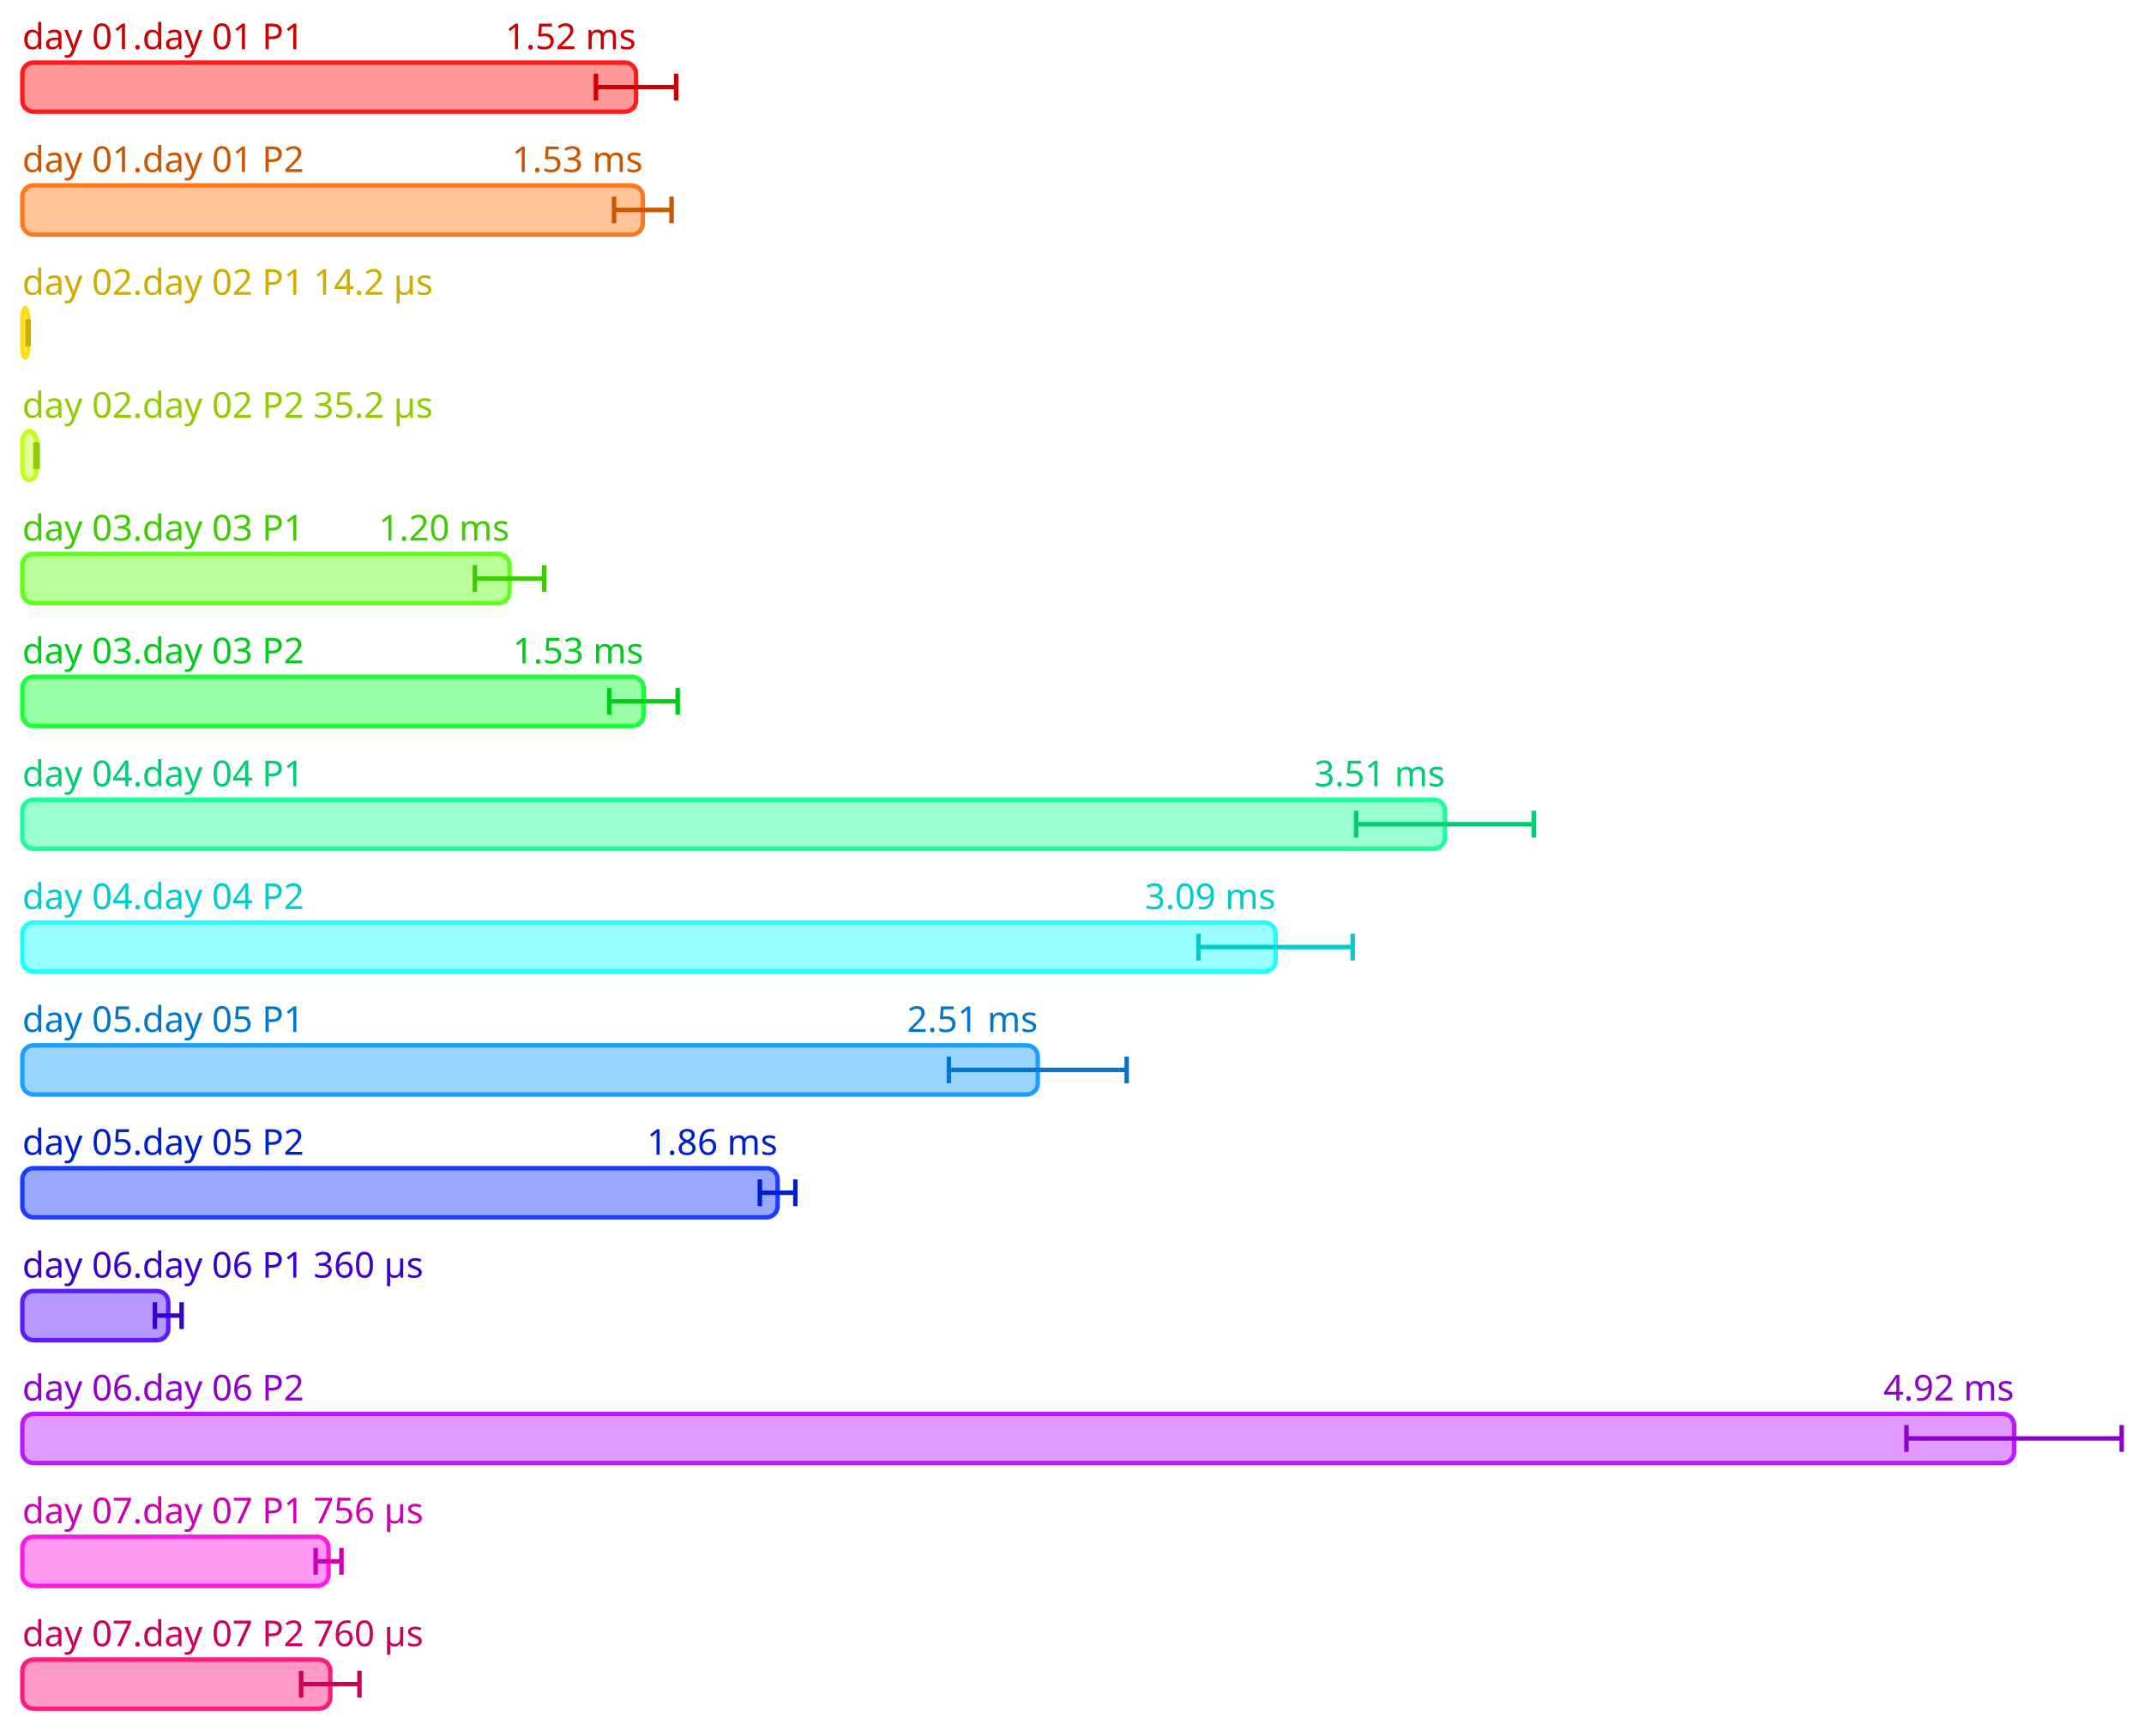
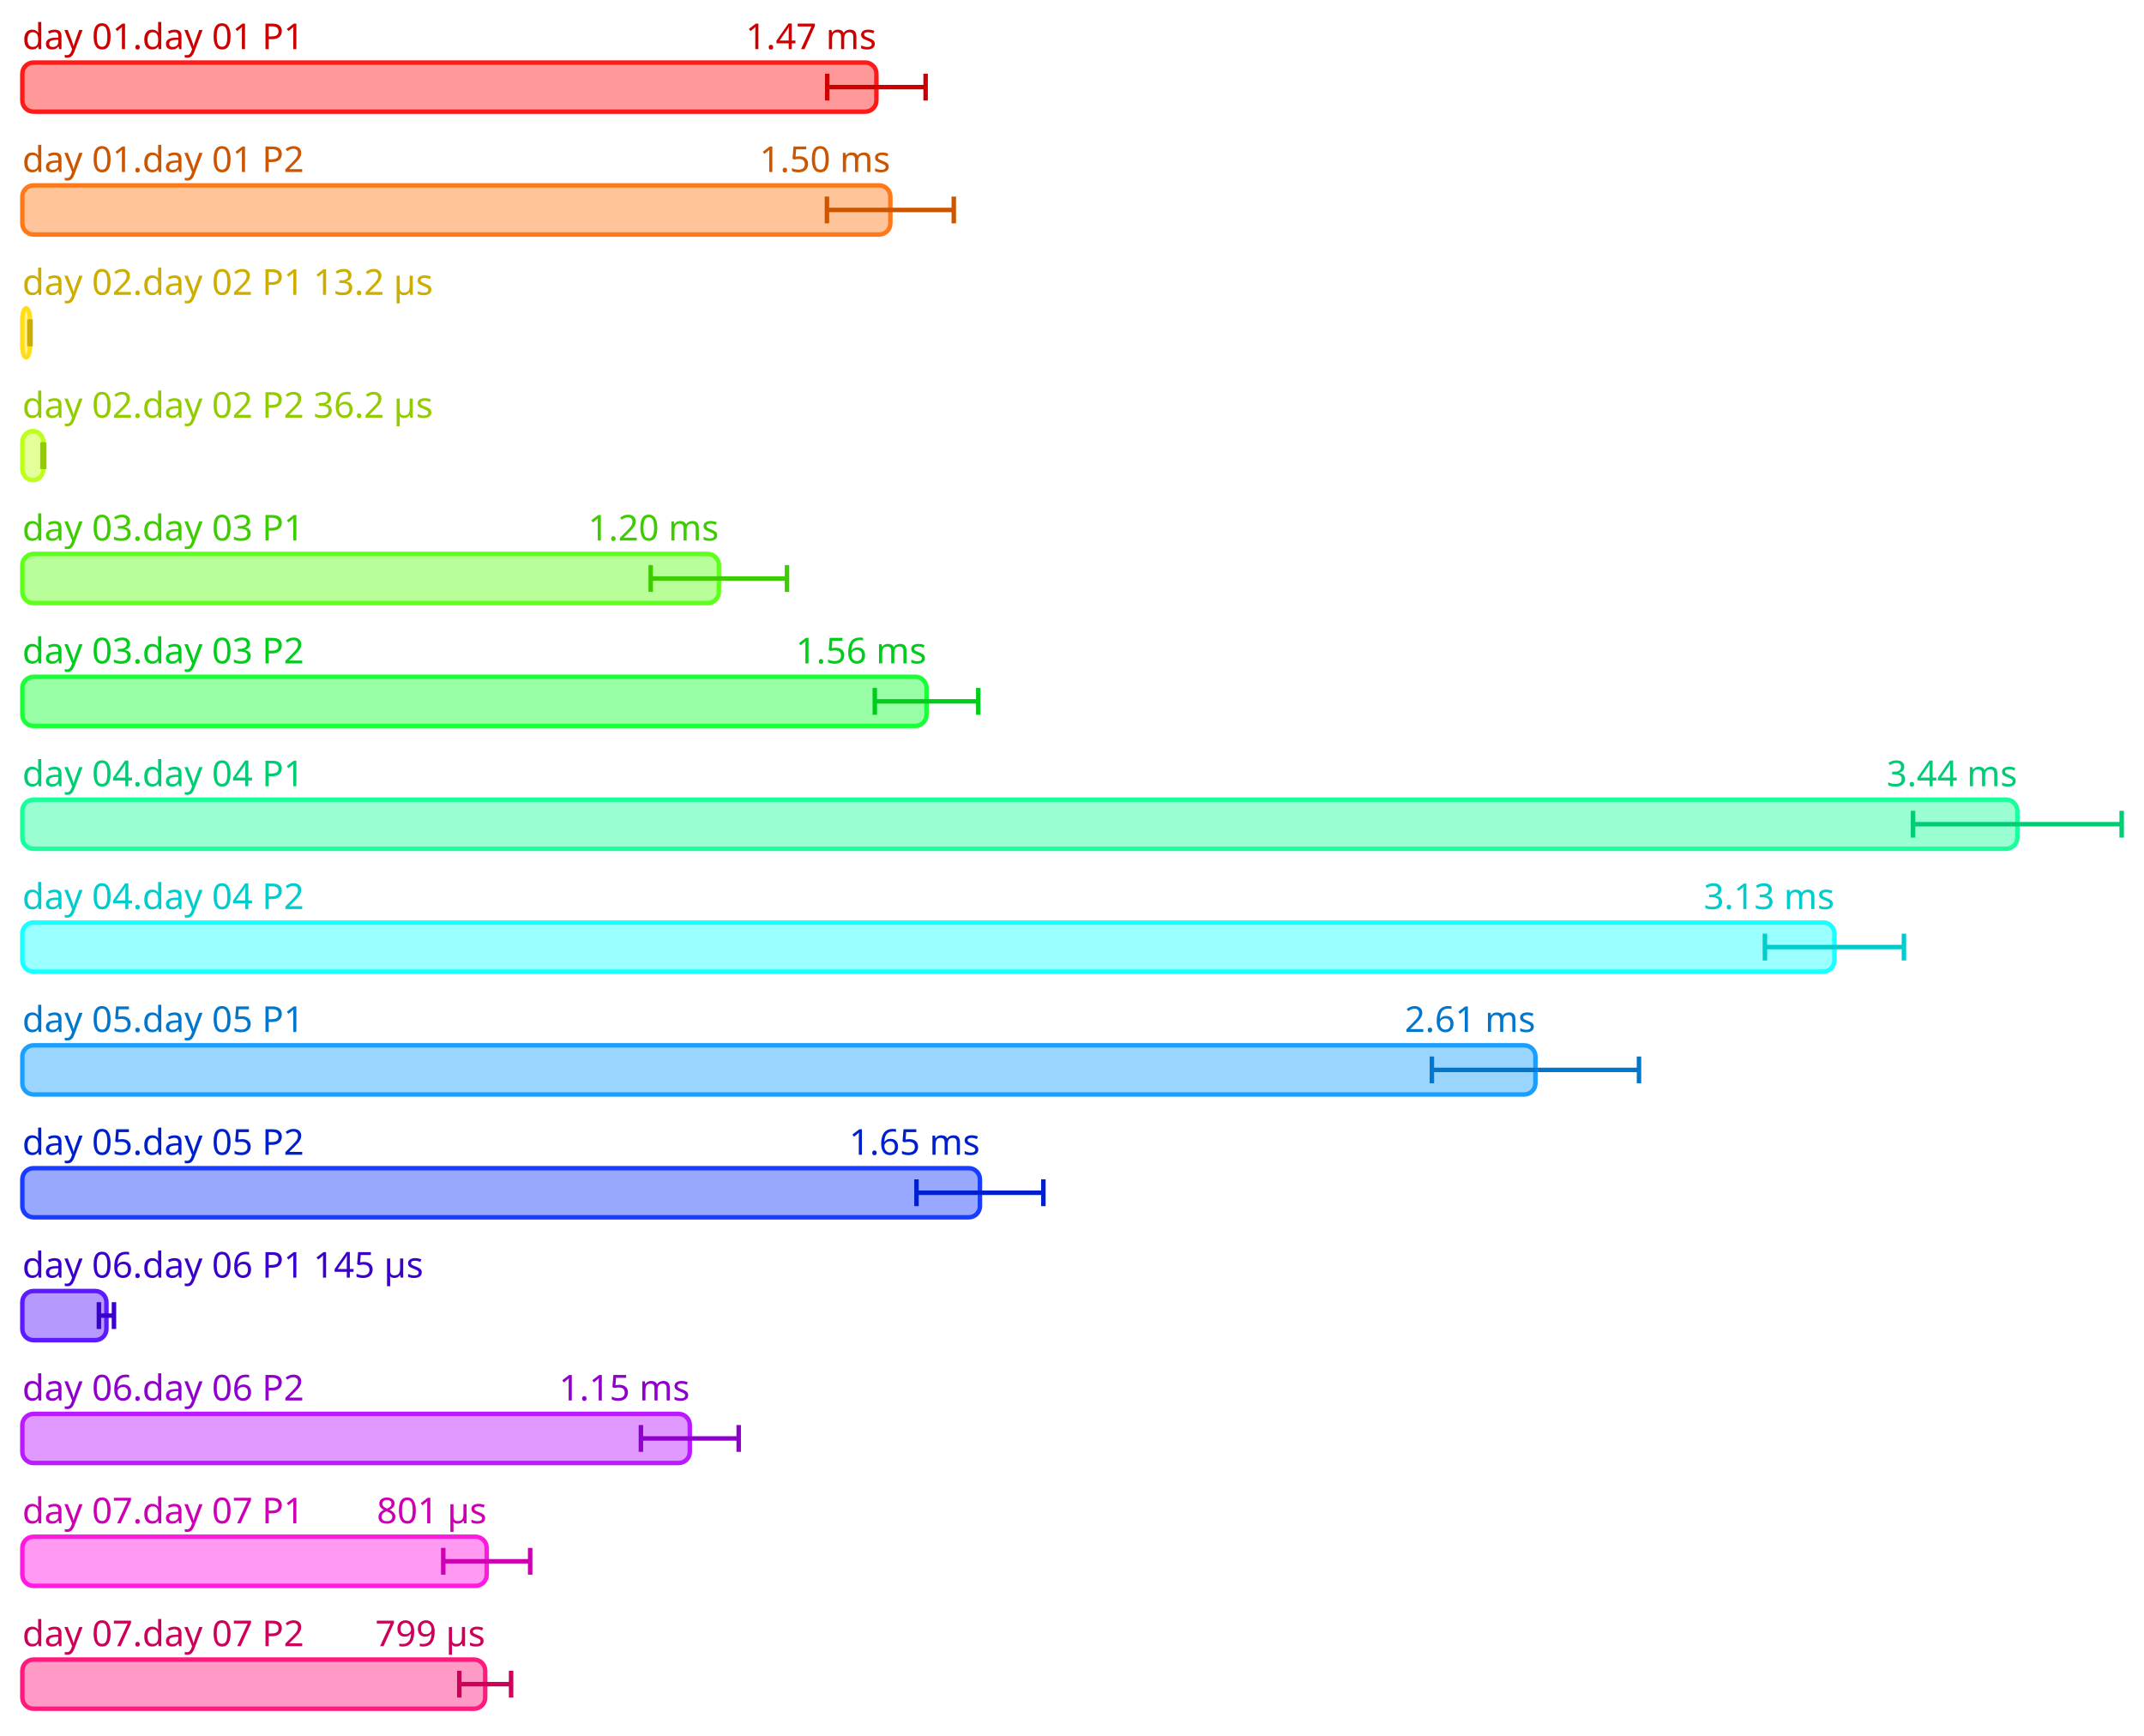
<svg xmlns="http://www.w3.org/2000/svg" height="777" width="960.0" font-size="16" font-family="sans-serif" stroke-width="2">
  <g transform="translate(10.0 0)">
    <g fill="hsl(0, 100%, 40%)">
      <text y="22">day 01.day 01 P1</text>
-       <text y="22" x="274.796" text-anchor="end">1.52 ms</text>
+       <text y="22" x="382.423" text-anchor="end">1.47 ms</text>
    </g>
    <g>
-       <rect y="28" rx="5" height="22" width="274.796" fill="hsl(0, 100%, 80%)" stroke="hsl(0, 100%, 55%)" />
+       <rect y="28" rx="5" height="22" width="382.423" fill="hsl(0, 100%, 80%)" stroke="hsl(0, 100%, 55%)" />
      <g stroke="hsl(0, 100%, 40%)">
-         <line x1="256.829" x2="292.763" y1="39" y2="39" />
-         <line x1="256.829" x2="256.829" y1="33" y2="45" />
-         <line x1="292.763" x2="292.763" y1="33" y2="45" />
+         <line x1="360.392" x2="404.455" y1="39" y2="39" />
+         <line x1="360.392" x2="360.392" y1="33" y2="45" />
+         <line x1="404.455" x2="404.455" y1="33" y2="45" />
      </g>
    </g>
    <g fill="hsl(25, 100%, 40%)">
      <text y="77">day 01.day 01 P2</text>
-       <text y="77" x="277.822" text-anchor="end">1.53 ms</text>
+       <text y="77" x="388.667" text-anchor="end">1.50 ms</text>
    </g>
    <g>
-       <rect y="83" rx="5" height="22" width="277.822" fill="hsl(25, 100%, 80%)" stroke="hsl(25, 100%, 55%)" />
+       <rect y="83" rx="5" height="22" width="388.667" fill="hsl(25, 100%, 80%)" stroke="hsl(25, 100%, 55%)" />
      <g stroke="hsl(25, 100%, 40%)">
-         <line x1="264.943" x2="290.701" y1="94" y2="94" />
-         <line x1="264.943" x2="264.943" y1="88" y2="100" />
-         <line x1="290.701" x2="290.701" y1="88" y2="100" />
+         <line x1="360.269" x2="417.065" y1="94" y2="94" />
+         <line x1="360.269" x2="360.269" y1="88" y2="100" />
+         <line x1="417.065" x2="417.065" y1="88" y2="100" />
      </g>
    </g>
-     <text fill="hsl(51, 100%, 40%)" y="132">day 02.day 02 P1 14.2 μs</text>
+     <text fill="hsl(51, 100%, 40%)" y="132">day 02.day 02 P1 13.2 μs</text>
    <g>
-       <rect y="138" rx="5" height="22" width="2.579" fill="hsl(51, 100%, 80%)" stroke="hsl(51, 100%, 55%)" />
+       <rect y="138" rx="5" height="22" width="3.421" fill="hsl(51, 100%, 80%)" stroke="hsl(51, 100%, 55%)" />
      <g stroke="hsl(51, 100%, 40%)">
-         <line x1="2.324" x2="2.834" y1="149" y2="149" />
-         <line x1="2.324" x2="2.324" y1="143" y2="155" />
-         <line x1="2.834" x2="2.834" y1="143" y2="155" />
+         <line x1="3.16" x2="3.681" y1="149" y2="149" />
+         <line x1="3.16" x2="3.16" y1="143" y2="155" />
+         <line x1="3.681" x2="3.681" y1="143" y2="155" />
      </g>
    </g>
-     <text fill="hsl(77, 100%, 40%)" y="187">day 02.day 02 P2 35.2 μs</text>
+     <text fill="hsl(77, 100%, 40%)" y="187">day 02.day 02 P2 36.2 μs</text>
    <g>
-       <rect y="193" rx="5" height="22" width="6.378" fill="hsl(77, 100%, 80%)" stroke="hsl(77, 100%, 55%)" />
+       <rect y="193" rx="5" height="22" width="9.409" fill="hsl(77, 100%, 80%)" stroke="hsl(77, 100%, 55%)" />
      <g stroke="hsl(77, 100%, 40%)">
-         <line x1="5.872" x2="6.884" y1="204" y2="204" />
-         <line x1="5.872" x2="5.872" y1="198" y2="210" />
-         <line x1="6.884" x2="6.884" y1="198" y2="210" />
+         <line x1="9.008" x2="9.809" y1="204" y2="204" />
+         <line x1="9.008" x2="9.008" y1="198" y2="210" />
+         <line x1="9.809" x2="9.809" y1="198" y2="210" />
      </g>
    </g>
    <g fill="hsl(102, 100%, 40%)">
      <text y="242">day 03.day 03 P1</text>
-       <text y="242" x="218.133" text-anchor="end">1.20 ms</text>
+       <text y="242" x="311.873" text-anchor="end">1.20 ms</text>
    </g>
    <g>
-       <rect y="248" rx="5" height="22" width="218.133" fill="hsl(102, 100%, 80%)" stroke="hsl(102, 100%, 55%)" />
+       <rect y="248" rx="5" height="22" width="311.873" fill="hsl(102, 100%, 80%)" stroke="hsl(102, 100%, 55%)" />
      <g stroke="hsl(102, 100%, 40%)">
-         <line x1="202.617" x2="233.649" y1="259" y2="259" />
-         <line x1="202.617" x2="202.617" y1="253" y2="265" />
-         <line x1="233.649" x2="233.649" y1="253" y2="265" />
+         <line x1="281.359" x2="342.387" y1="259" y2="259" />
+         <line x1="281.359" x2="281.359" y1="253" y2="265" />
+         <line x1="342.387" x2="342.387" y1="253" y2="265" />
      </g>
    </g>
    <g fill="hsl(128, 100%, 40%)">
      <text y="297">day 03.day 03 P2</text>
-       <text y="297" x="278.144" text-anchor="end">1.53 ms</text>
+       <text y="297" x="404.863" text-anchor="end">1.56 ms</text>
    </g>
    <g>
-       <rect y="303" rx="5" height="22" width="278.144" fill="hsl(128, 100%, 80%)" stroke="hsl(128, 100%, 55%)" />
+       <rect y="303" rx="5" height="22" width="404.863" fill="hsl(128, 100%, 80%)" stroke="hsl(128, 100%, 55%)" />
      <g stroke="hsl(128, 100%, 40%)">
-         <line x1="262.84" x2="293.448" y1="314" y2="314" />
-         <line x1="262.84" x2="262.84" y1="308" y2="320" />
-         <line x1="293.448" x2="293.448" y1="308" y2="320" />
+         <line x1="381.699" x2="428.027" y1="314" y2="314" />
+         <line x1="381.699" x2="381.699" y1="308" y2="320" />
+         <line x1="428.027" x2="428.027" y1="308" y2="320" />
      </g>
    </g>
    <g fill="hsl(154, 100%, 40%)">
      <text y="352">day 04.day 04 P1</text>
-       <text y="352" x="637.002" text-anchor="end">3.51 ms</text>
+       <text y="352" x="893.289" text-anchor="end">3.44 ms</text>
    </g>
    <g>
-       <rect y="358" rx="5" height="22" width="637.002" fill="hsl(154, 100%, 80%)" stroke="hsl(154, 100%, 55%)" />
+       <rect y="358" rx="5" height="22" width="893.289" fill="hsl(154, 100%, 80%)" stroke="hsl(154, 100%, 55%)" />
      <g stroke="hsl(154, 100%, 40%)">
-         <line x1="597.24" x2="676.765" y1="369" y2="369" />
-         <line x1="597.24" x2="597.24" y1="363" y2="375" />
-         <line x1="676.765" x2="676.765" y1="363" y2="375" />
+         <line x1="846.578" x2="940.0" y1="369" y2="369" />
+         <line x1="846.578" x2="846.578" y1="363" y2="375" />
+         <line x1="940.0" x2="940.0" y1="363" y2="375" />
      </g>
    </g>
    <g fill="hsl(180, 100%, 40%)">
      <text y="407">day 04.day 04 P2</text>
-       <text y="407" x="561.167" text-anchor="end">3.09 ms</text>
+       <text y="407" x="811.378" text-anchor="end">3.13 ms</text>
    </g>
    <g>
-       <rect y="413" rx="5" height="22" width="561.167" fill="hsl(180, 100%, 80%)" stroke="hsl(180, 100%, 55%)" />
+       <rect y="413" rx="5" height="22" width="811.378" fill="hsl(180, 100%, 80%)" stroke="hsl(180, 100%, 55%)" />
      <g stroke="hsl(180, 100%, 40%)">
-         <line x1="526.646" x2="595.689" y1="424" y2="424" />
-         <line x1="526.646" x2="526.646" y1="418" y2="430" />
-         <line x1="595.689" x2="595.689" y1="418" y2="430" />
+         <line x1="780.257" x2="842.499" y1="424" y2="424" />
+         <line x1="780.257" x2="780.257" y1="418" y2="430" />
+         <line x1="842.499" x2="842.499" y1="418" y2="430" />
      </g>
    </g>
    <g fill="hsl(205, 100%, 40%)">
      <text y="462">day 05.day 05 P1</text>
-       <text y="462" x="454.677" text-anchor="end">2.51 ms</text>
+       <text y="462" x="677.509" text-anchor="end">2.61 ms</text>
    </g>
    <g>
-       <rect y="468" rx="5" height="22" width="454.677" fill="hsl(205, 100%, 80%)" stroke="hsl(205, 100%, 55%)" />
+       <rect y="468" rx="5" height="22" width="677.509" fill="hsl(205, 100%, 80%)" stroke="hsl(205, 100%, 55%)" />
      <g stroke="hsl(205, 100%, 40%)">
-         <line x1="414.872" x2="494.482" y1="479" y2="479" />
-         <line x1="414.872" x2="414.872" y1="473" y2="485" />
-         <line x1="494.482" x2="494.482" y1="473" y2="485" />
+         <line x1="631.144" x2="723.874" y1="479" y2="479" />
+         <line x1="631.144" x2="631.144" y1="473" y2="485" />
+         <line x1="723.874" x2="723.874" y1="473" y2="485" />
      </g>
    </g>
    <g fill="hsl(231, 100%, 40%)">
      <text y="517">day 05.day 05 P2</text>
-       <text y="517" x="338.186" text-anchor="end">1.86 ms</text>
+       <text y="517" x="428.776" text-anchor="end">1.65 ms</text>
    </g>
    <g>
-       <rect y="523" rx="5" height="22" width="338.186" fill="hsl(231, 100%, 80%)" stroke="hsl(231, 100%, 55%)" />
+       <rect y="523" rx="5" height="22" width="428.776" fill="hsl(231, 100%, 80%)" stroke="hsl(231, 100%, 55%)" />
      <g stroke="hsl(231, 100%, 40%)">
-         <line x1="330.236" x2="346.135" y1="534" y2="534" />
-         <line x1="330.236" x2="330.236" y1="528" y2="540" />
-         <line x1="346.135" x2="346.135" y1="528" y2="540" />
+         <line x1="400.37" x2="457.181" y1="534" y2="534" />
+         <line x1="400.37" x2="400.37" y1="528" y2="540" />
+         <line x1="457.181" x2="457.181" y1="528" y2="540" />
      </g>
    </g>
-     <text fill="hsl(257, 100%, 40%)" y="572">day 06.day 06 P1 360  μs</text>
+     <text fill="hsl(257, 100%, 40%)" y="572">day 06.day 06 P1 145  μs</text>
    <g>
-       <rect y="578" rx="5" height="22" width="65.342" fill="hsl(257, 100%, 80%)" stroke="hsl(257, 100%, 55%)" />
+       <rect y="578" rx="5" height="22" width="37.653" fill="hsl(257, 100%, 80%)" stroke="hsl(257, 100%, 55%)" />
      <g stroke="hsl(257, 100%, 40%)">
-         <line x1="59.359" x2="71.325" y1="589" y2="589" />
-         <line x1="59.359" x2="59.359" y1="583" y2="595" />
-         <line x1="71.325" x2="71.325" y1="583" y2="595" />
+         <line x1="34.28" x2="41.025" y1="589" y2="589" />
+         <line x1="34.28" x2="34.28" y1="583" y2="595" />
+         <line x1="41.025" x2="41.025" y1="583" y2="595" />
      </g>
    </g>
    <g fill="hsl(282, 100%, 40%)">
      <text y="627">day 06.day 06 P2</text>
-       <text y="627" x="891.815" text-anchor="end">4.92 ms</text>
+       <text y="627" x="298.867" text-anchor="end">1.15 ms</text>
    </g>
    <g>
-       <rect y="633" rx="5" height="22" width="891.815" fill="hsl(282, 100%, 80%)" stroke="hsl(282, 100%, 55%)" />
+       <rect y="633" rx="5" height="22" width="298.867" fill="hsl(282, 100%, 80%)" stroke="hsl(282, 100%, 55%)" />
      <g stroke="hsl(282, 100%, 40%)">
-         <line x1="843.631" x2="940.0" y1="644" y2="644" />
-         <line x1="843.631" x2="843.631" y1="638" y2="650" />
-         <line x1="940.0" x2="940.0" y1="638" y2="650" />
+         <line x1="276.972" x2="320.761" y1="644" y2="644" />
+         <line x1="276.972" x2="276.972" y1="638" y2="650" />
+         <line x1="320.761" x2="320.761" y1="638" y2="650" />
      </g>
    </g>
-     <text fill="hsl(308, 100%, 40%)" y="682">day 07.day 07 P1 756  μs</text>
+     <g fill="hsl(308, 100%, 40%)">
+       <text y="682">day 07.day 07 P1</text>
+       <text y="682" x="207.932" text-anchor="end">801  μs</text>
+     </g>
    <g>
-       <rect y="688" rx="5" height="22" width="137.117" fill="hsl(308, 100%, 80%)" stroke="hsl(308, 100%, 55%)" />
+       <rect y="688" rx="5" height="22" width="207.932" fill="hsl(308, 100%, 80%)" stroke="hsl(308, 100%, 55%)" />
      <g stroke="hsl(308, 100%, 40%)">
-         <line x1="131.343" x2="142.892" y1="699" y2="699" />
-         <line x1="131.343" x2="131.343" y1="693" y2="705" />
-         <line x1="142.892" x2="142.892" y1="693" y2="705" />
+         <line x1="188.478" x2="227.385" y1="699" y2="699" />
+         <line x1="188.478" x2="188.478" y1="693" y2="705" />
+         <line x1="227.385" x2="227.385" y1="693" y2="705" />
      </g>
    </g>
-     <text fill="hsl(334, 100%, 40%)" y="737">day 07.day 07 P2 760  μs</text>
+     <g fill="hsl(334, 100%, 40%)">
+       <text y="737">day 07.day 07 P2</text>
+       <text y="737" x="207.257" text-anchor="end">799  μs</text>
+     </g>
    <g>
-       <rect y="743" rx="5" height="22" width="137.891" fill="hsl(334, 100%, 80%)" stroke="hsl(334, 100%, 55%)" />
+       <rect y="743" rx="5" height="22" width="207.257" fill="hsl(334, 100%, 80%)" stroke="hsl(334, 100%, 55%)" />
      <g stroke="hsl(334, 100%, 40%)">
-         <line x1="124.83" x2="150.951" y1="754" y2="754" />
-         <line x1="124.83" x2="124.83" y1="748" y2="760" />
-         <line x1="150.951" x2="150.951" y1="748" y2="760" />
+         <line x1="195.668" x2="218.846" y1="754" y2="754" />
+         <line x1="195.668" x2="195.668" y1="748" y2="760" />
+         <line x1="218.846" x2="218.846" y1="748" y2="760" />
      </g>
    </g>
  </g>
</svg>
